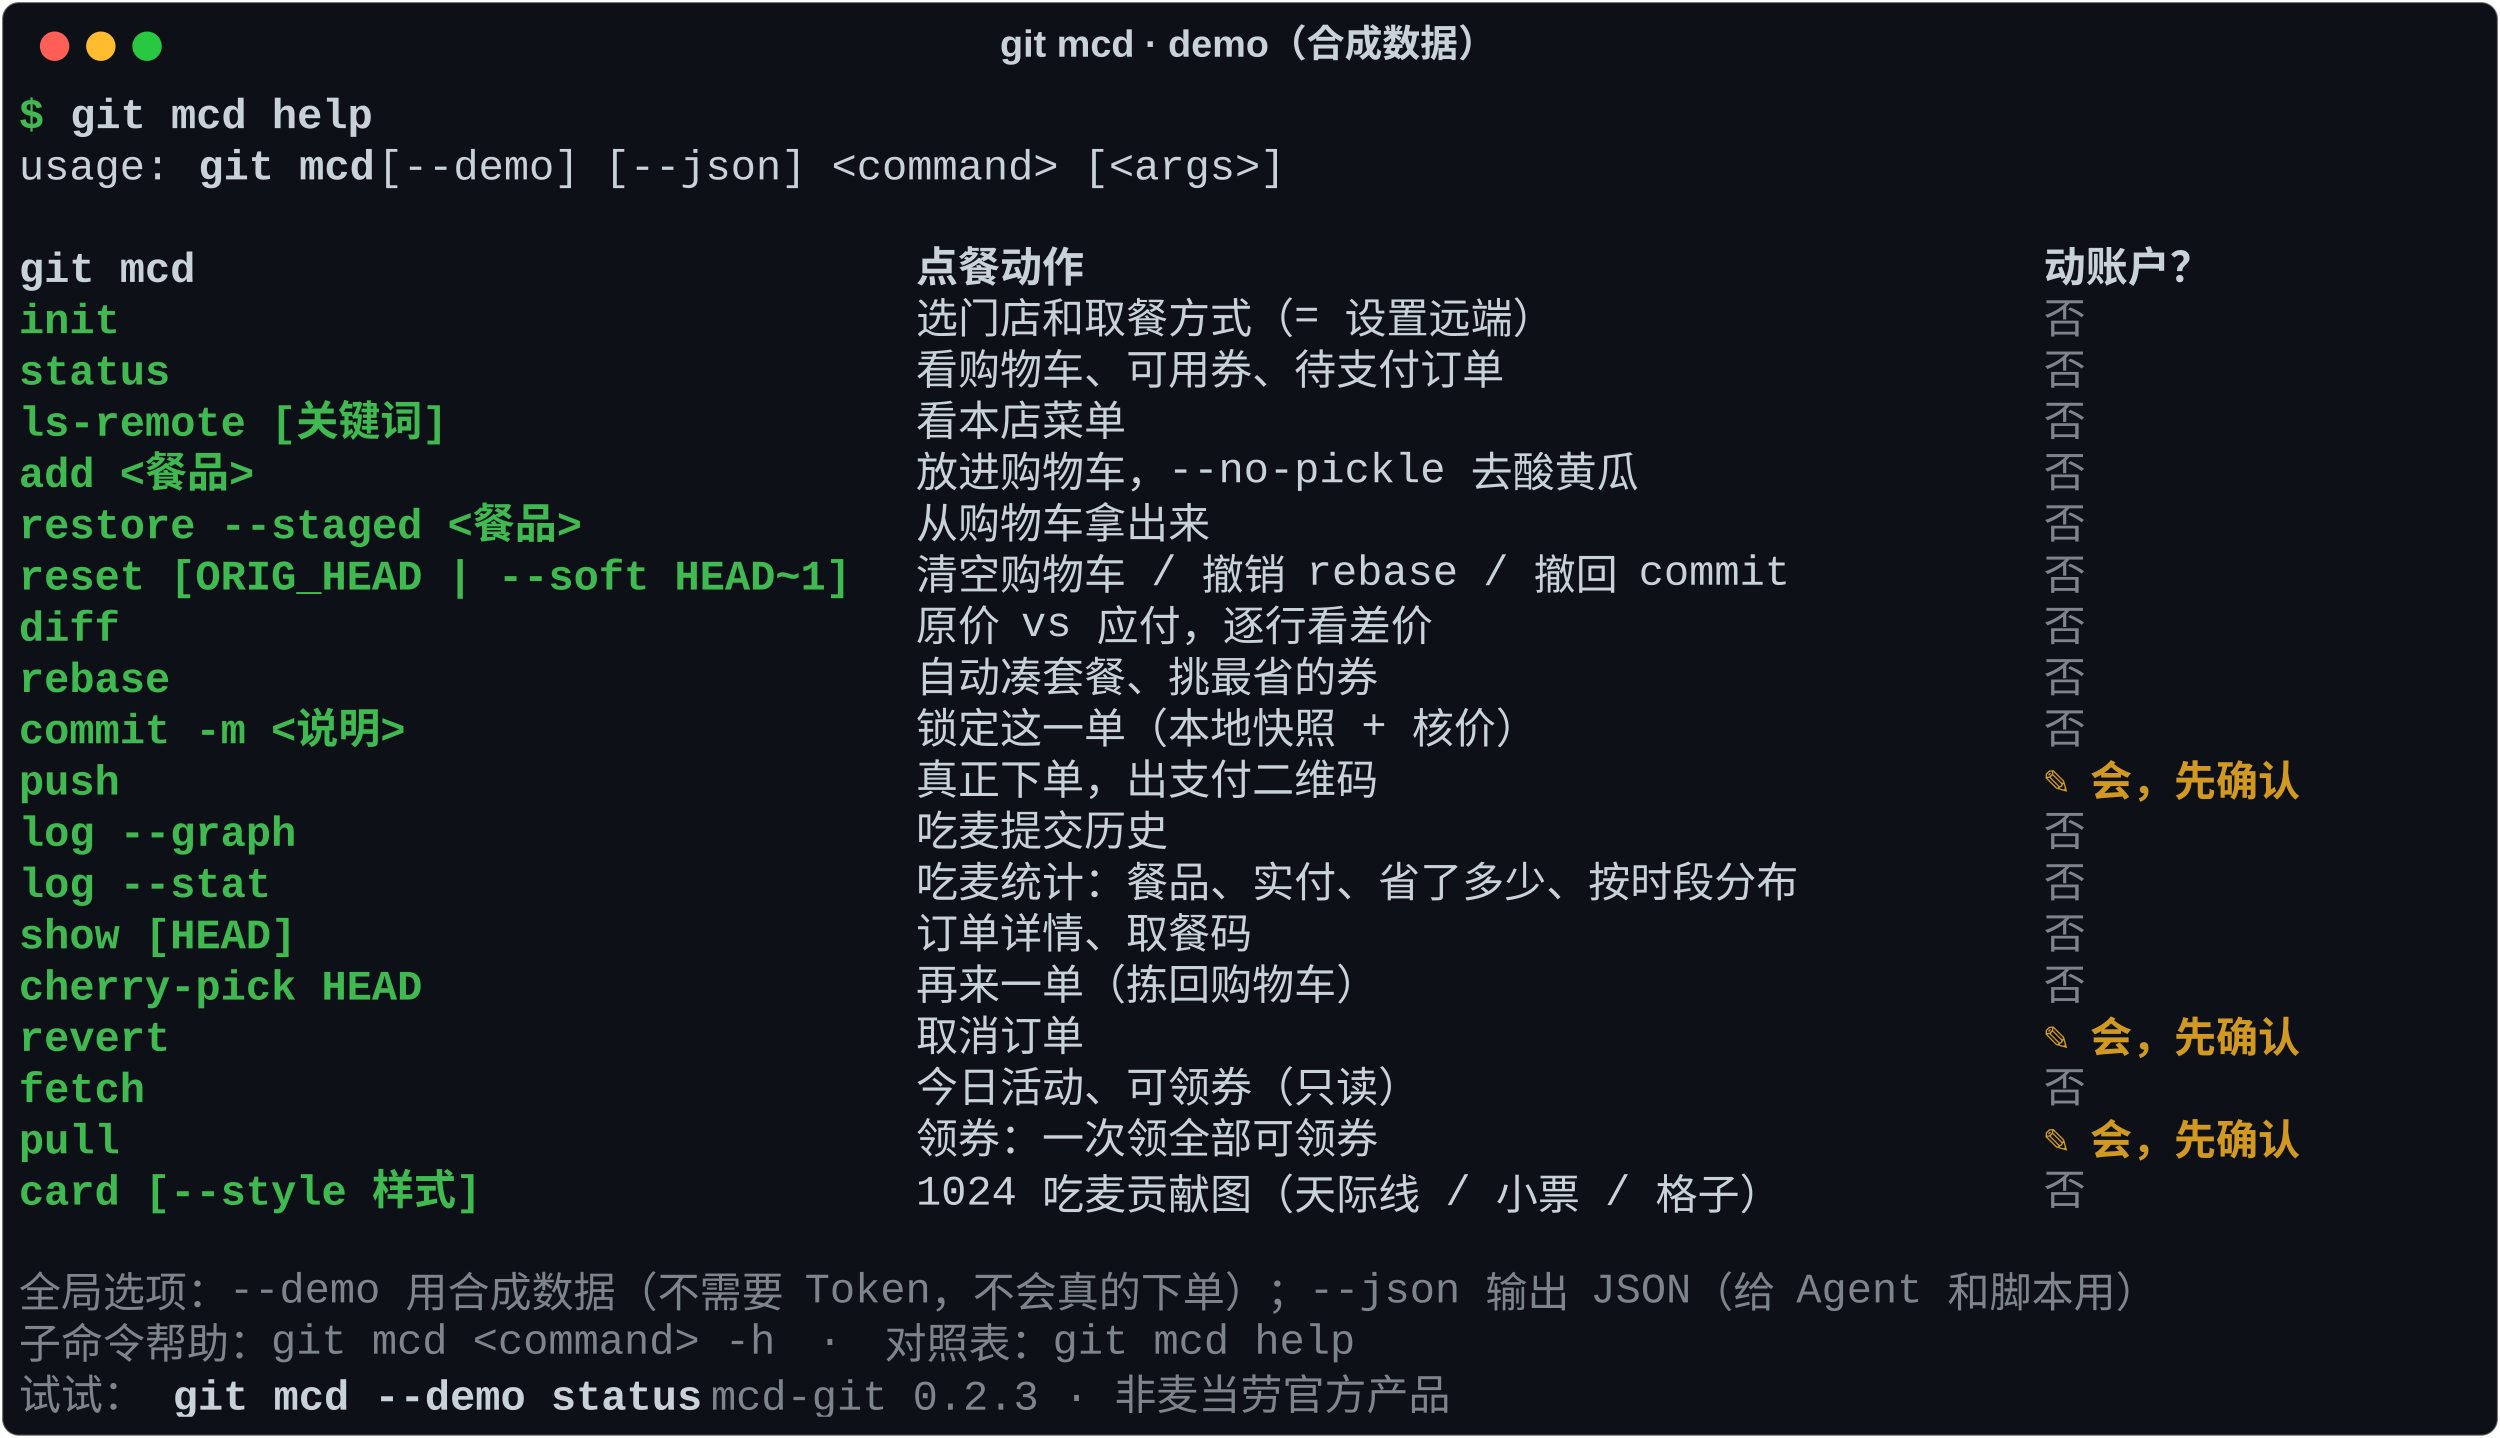
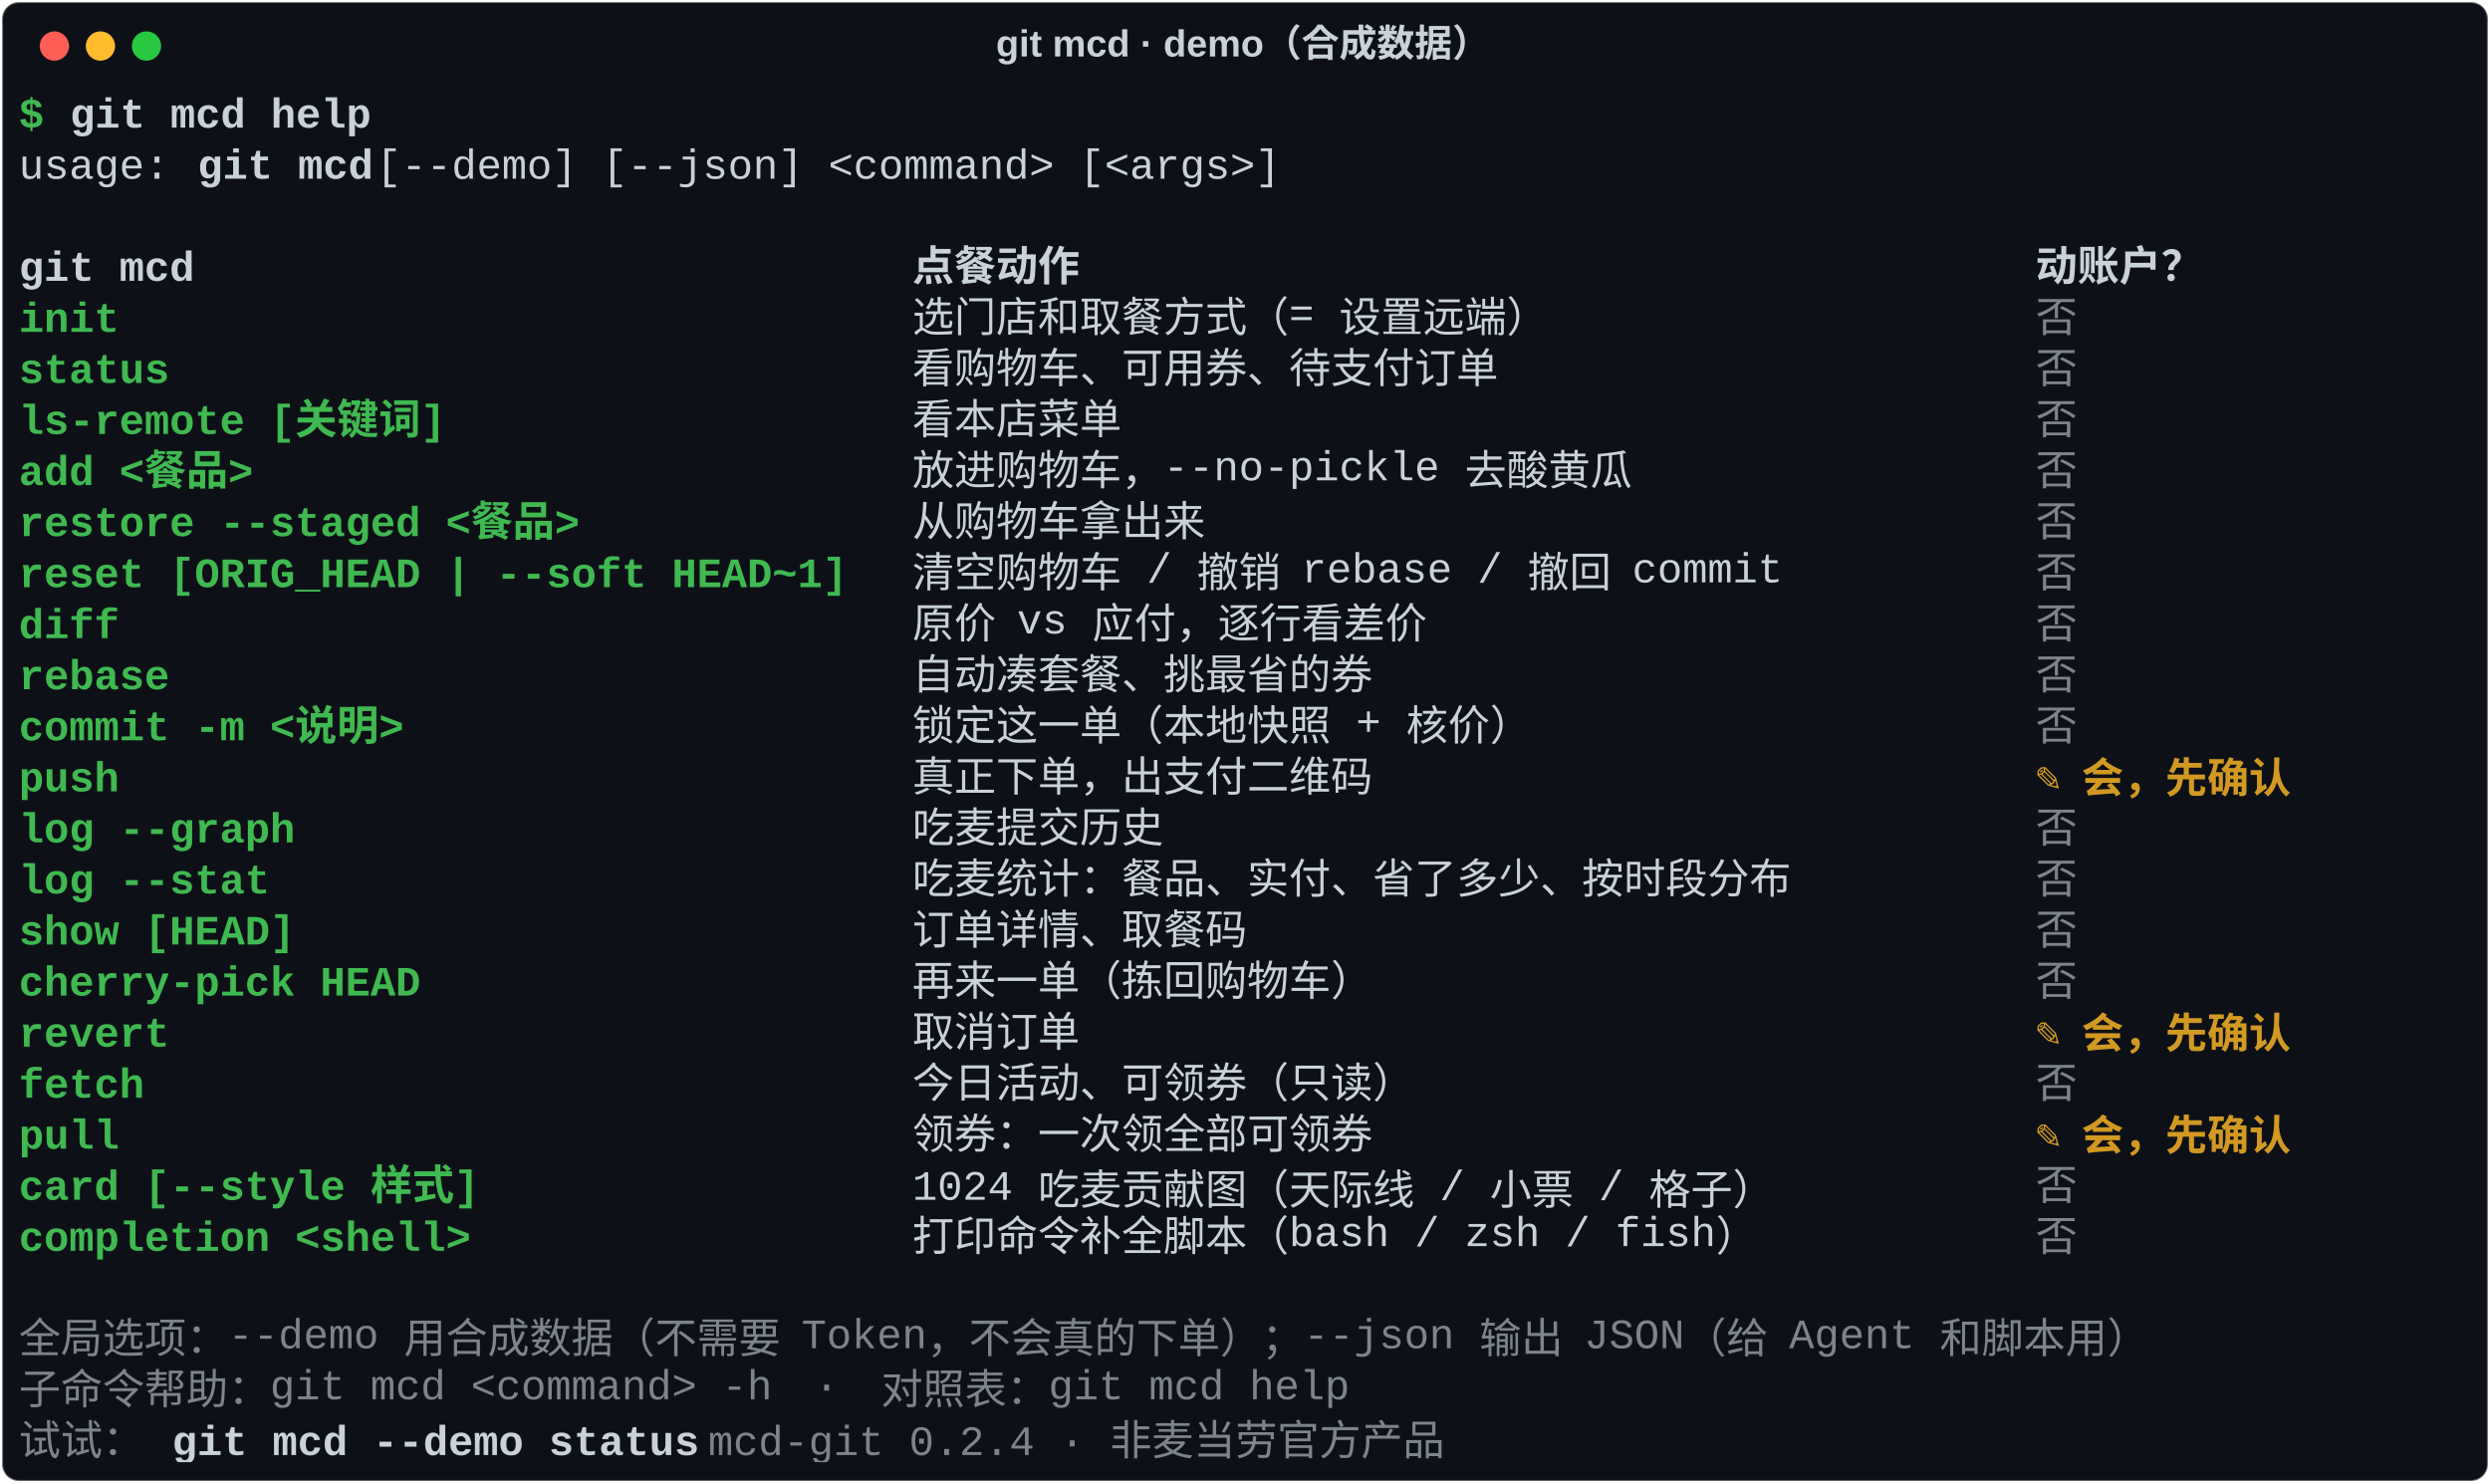
- <svg xmlns="http://www.w3.org/2000/svg" class="rich-terminal" viewBox="0 0 1190 684.4">
+ <svg xmlns="http://www.w3.org/2000/svg" class="rich-terminal" viewBox="0 0 1190 708.8">
  <style>

-     .terminal-913204853-matrix {
+     .terminal-2933842268-matrix {
        font-family: "SFMono-Regular", Menlo, Consolas, "Liberation Mono", "Noto Sans Mono CJK SC", monospace;
        font-size: 20px;
        line-height: 24.4px;
        font-variant-east-asian: full-width;
    }

-     .terminal-913204853-title {
+     .terminal-2933842268-title {
        font-size: 18px;
        font-weight: bold;
        font-family: arial;
    }

-     .terminal-913204853-r1 { fill: #3fb950;font-weight: bold }
- .terminal-913204853-r2 { fill: #c9d1d9;font-weight: bold }
- .terminal-913204853-r3 { fill: #c9d1d9 }
- .terminal-913204853-r4 { fill: #7d848b }
- .terminal-913204853-r5 { fill: #d29922;font-weight: bold }
+     .terminal-2933842268-r1 { fill: #3fb950;font-weight: bold }
+ .terminal-2933842268-r2 { fill: #c9d1d9;font-weight: bold }
+ .terminal-2933842268-r3 { fill: #c9d1d9 }
+ .terminal-2933842268-r4 { fill: #7d848b }
+ .terminal-2933842268-r5 { fill: #d29922;font-weight: bold }
    </style>
  <defs>
-     <clipPath id="terminal-913204853-clip-terminal">
-       <rect x="0" y="0" width="1170.2" height="633.4" />
-     </clipPath>
-     <clipPath id="terminal-913204853-line-0">
+     <clipPath id="terminal-2933842268-clip-terminal">
+       <rect x="0" y="0" width="1170.2" height="657.8" />
+     </clipPath>
+     <clipPath id="terminal-2933842268-line-0">
      <rect x="0" y="1.5" width="1171.2" height="24.65" />
    </clipPath>
-     <clipPath id="terminal-913204853-line-1">
+     <clipPath id="terminal-2933842268-line-1">
      <rect x="0" y="25.9" width="1171.2" height="24.65" />
    </clipPath>
-     <clipPath id="terminal-913204853-line-2">
+     <clipPath id="terminal-2933842268-line-2">
      <rect x="0" y="50.3" width="1171.2" height="24.65" />
    </clipPath>
-     <clipPath id="terminal-913204853-line-3">
+     <clipPath id="terminal-2933842268-line-3">
      <rect x="0" y="74.7" width="1171.2" height="24.65" />
    </clipPath>
-     <clipPath id="terminal-913204853-line-4">
+     <clipPath id="terminal-2933842268-line-4">
      <rect x="0" y="99.1" width="1171.2" height="24.65" />
    </clipPath>
-     <clipPath id="terminal-913204853-line-5">
+     <clipPath id="terminal-2933842268-line-5">
      <rect x="0" y="123.5" width="1171.2" height="24.65" />
    </clipPath>
-     <clipPath id="terminal-913204853-line-6">
+     <clipPath id="terminal-2933842268-line-6">
      <rect x="0" y="147.9" width="1171.2" height="24.65" />
    </clipPath>
-     <clipPath id="terminal-913204853-line-7">
+     <clipPath id="terminal-2933842268-line-7">
      <rect x="0" y="172.3" width="1171.2" height="24.65" />
    </clipPath>
-     <clipPath id="terminal-913204853-line-8">
+     <clipPath id="terminal-2933842268-line-8">
      <rect x="0" y="196.7" width="1171.2" height="24.65" />
    </clipPath>
-     <clipPath id="terminal-913204853-line-9">
+     <clipPath id="terminal-2933842268-line-9">
      <rect x="0" y="221.1" width="1171.2" height="24.65" />
    </clipPath>
-     <clipPath id="terminal-913204853-line-10">
+     <clipPath id="terminal-2933842268-line-10">
      <rect x="0" y="245.5" width="1171.2" height="24.65" />
    </clipPath>
-     <clipPath id="terminal-913204853-line-11">
+     <clipPath id="terminal-2933842268-line-11">
      <rect x="0" y="269.9" width="1171.2" height="24.65" />
    </clipPath>
-     <clipPath id="terminal-913204853-line-12">
+     <clipPath id="terminal-2933842268-line-12">
      <rect x="0" y="294.3" width="1171.2" height="24.65" />
    </clipPath>
-     <clipPath id="terminal-913204853-line-13">
+     <clipPath id="terminal-2933842268-line-13">
      <rect x="0" y="318.7" width="1171.2" height="24.65" />
    </clipPath>
-     <clipPath id="terminal-913204853-line-14">
+     <clipPath id="terminal-2933842268-line-14">
      <rect x="0" y="343.1" width="1171.2" height="24.65" />
    </clipPath>
-     <clipPath id="terminal-913204853-line-15">
+     <clipPath id="terminal-2933842268-line-15">
      <rect x="0" y="367.5" width="1171.2" height="24.65" />
    </clipPath>
-     <clipPath id="terminal-913204853-line-16">
+     <clipPath id="terminal-2933842268-line-16">
      <rect x="0" y="391.9" width="1171.2" height="24.65" />
    </clipPath>
-     <clipPath id="terminal-913204853-line-17">
+     <clipPath id="terminal-2933842268-line-17">
      <rect x="0" y="416.3" width="1171.2" height="24.65" />
    </clipPath>
-     <clipPath id="terminal-913204853-line-18">
+     <clipPath id="terminal-2933842268-line-18">
      <rect x="0" y="440.7" width="1171.2" height="24.65" />
    </clipPath>
-     <clipPath id="terminal-913204853-line-19">
+     <clipPath id="terminal-2933842268-line-19">
      <rect x="0" y="465.1" width="1171.2" height="24.65" />
    </clipPath>
-     <clipPath id="terminal-913204853-line-20">
+     <clipPath id="terminal-2933842268-line-20">
      <rect x="0" y="489.5" width="1171.2" height="24.65" />
    </clipPath>
-     <clipPath id="terminal-913204853-line-21">
+     <clipPath id="terminal-2933842268-line-21">
      <rect x="0" y="513.9" width="1171.2" height="24.65" />
    </clipPath>
-     <clipPath id="terminal-913204853-line-22">
+     <clipPath id="terminal-2933842268-line-22">
      <rect x="0" y="538.3" width="1171.2" height="24.65" />
    </clipPath>
-     <clipPath id="terminal-913204853-line-23">
+     <clipPath id="terminal-2933842268-line-23">
      <rect x="0" y="562.7" width="1171.2" height="24.65" />
    </clipPath>
-     <clipPath id="terminal-913204853-line-24">
+     <clipPath id="terminal-2933842268-line-24">
      <rect x="0" y="587.1" width="1171.2" height="24.65" />
    </clipPath>
+     <clipPath id="terminal-2933842268-line-25">
+       <rect x="0" y="611.5" width="1171.2" height="24.65" />
+     </clipPath>
  </defs>
-   <rect fill="#0d1117" stroke="rgba(255,255,255,0.35)" stroke-width="1" x="1" y="1" width="1188" height="682.4" rx="8" />
-   <text class="terminal-913204853-title" fill="#c9d1d9" text-anchor="middle" x="594" y="27">git mcd · demo（合成数据）</text>
+   <rect fill="#0d1117" stroke="rgba(255,255,255,0.35)" stroke-width="1" x="1" y="1" width="1188" height="706.8" rx="8" />
+   <text class="terminal-2933842268-title" fill="#c9d1d9" text-anchor="middle" x="594" y="27">git mcd · demo（合成数据）</text>
  <g transform="translate(26,22)">
    <circle cx="0" cy="0" r="7" fill="#ff5f57" />
    <circle cx="22" cy="0" r="7" fill="#febc2e" />
    <circle cx="44" cy="0" r="7" fill="#28c840" />
  </g>
-   <g transform="translate(9, 41)" clip-path="url(#terminal-913204853-clip-terminal)">
-     <g class="terminal-913204853-matrix">
-       <text class="terminal-913204853-r1" x="0" y="20" textLength="24.4" clip-path="url(#terminal-913204853-line-0)">$ </text>
-       <text class="terminal-913204853-r2" x="24.4" y="20" textLength="146.4" clip-path="url(#terminal-913204853-line-0)">git mcd help</text>
-       <text class="terminal-913204853-r3" x="1171.2" y="20" textLength="12.2" clip-path="url(#terminal-913204853-line-0)">
- </text>
-       <text class="terminal-913204853-r3" x="0" y="44.4" textLength="85.4" clip-path="url(#terminal-913204853-line-1)">usage: </text>
-       <text class="terminal-913204853-r2" x="85.4" y="44.4" textLength="85.4" clip-path="url(#terminal-913204853-line-1)">git mcd</text>
-       <text class="terminal-913204853-r3" x="170.8" y="44.4" textLength="451.4" clip-path="url(#terminal-913204853-line-1)"> [--demo] [--json] &lt;command&gt; [&lt;args&gt;]</text>
-       <text class="terminal-913204853-r3" x="1171.2" y="44.4" textLength="12.2" clip-path="url(#terminal-913204853-line-1)">
- </text>
-       <text class="terminal-913204853-r3" x="1171.2" y="68.8" textLength="12.2" clip-path="url(#terminal-913204853-line-2)">
- </text>
-       <text class="terminal-913204853-r2" x="0" y="93.2" textLength="402.6" clip-path="url(#terminal-913204853-line-3)">git mcd                          </text>
-       <text class="terminal-913204853-r2" x="427" y="93.2" textLength="512.4" clip-path="url(#terminal-913204853-line-3)">点餐动作                                  </text>
-       <text class="terminal-913204853-r2" x="963.8" y="93.2" textLength="146.4" clip-path="url(#terminal-913204853-line-3)">动账户？    </text>
-       <text class="terminal-913204853-r3" x="1171.2" y="93.2" textLength="12.2" clip-path="url(#terminal-913204853-line-3)">
- </text>
-       <text class="terminal-913204853-r1" x="0" y="117.6" textLength="402.6" clip-path="url(#terminal-913204853-line-4)">init                             </text>
-       <text class="terminal-913204853-r3" x="427" y="117.6" textLength="512.4" clip-path="url(#terminal-913204853-line-4)">选门店和取餐方式（= 设置远端）            </text>
-       <text class="terminal-913204853-r4" x="963.8" y="117.6" textLength="146.4" clip-path="url(#terminal-913204853-line-4)">否          </text>
-       <text class="terminal-913204853-r3" x="1171.2" y="117.6" textLength="12.2" clip-path="url(#terminal-913204853-line-4)">
- </text>
-       <text class="terminal-913204853-r1" x="0" y="142" textLength="402.6" clip-path="url(#terminal-913204853-line-5)">status                           </text>
-       <text class="terminal-913204853-r3" x="427" y="142" textLength="512.4" clip-path="url(#terminal-913204853-line-5)">看购物车、可用券、待支付订单              </text>
-       <text class="terminal-913204853-r4" x="963.8" y="142" textLength="146.4" clip-path="url(#terminal-913204853-line-5)">否          </text>
-       <text class="terminal-913204853-r3" x="1171.2" y="142" textLength="12.2" clip-path="url(#terminal-913204853-line-5)">
- </text>
-       <text class="terminal-913204853-r1" x="0" y="166.4" textLength="402.6" clip-path="url(#terminal-913204853-line-6)">ls-remote [关键词]               </text>
-       <text class="terminal-913204853-r3" x="427" y="166.4" textLength="512.4" clip-path="url(#terminal-913204853-line-6)">看本店菜单                                </text>
-       <text class="terminal-913204853-r4" x="963.8" y="166.4" textLength="146.4" clip-path="url(#terminal-913204853-line-6)">否          </text>
-       <text class="terminal-913204853-r3" x="1171.2" y="166.4" textLength="12.2" clip-path="url(#terminal-913204853-line-6)">
- </text>
-       <text class="terminal-913204853-r1" x="0" y="190.8" textLength="402.6" clip-path="url(#terminal-913204853-line-7)">add &lt;餐品&gt;                       </text>
-       <text class="terminal-913204853-r3" x="427" y="190.8" textLength="512.4" clip-path="url(#terminal-913204853-line-7)">放进购物车，--no-pickle 去酸黄瓜          </text>
-       <text class="terminal-913204853-r4" x="963.8" y="190.8" textLength="146.4" clip-path="url(#terminal-913204853-line-7)">否          </text>
-       <text class="terminal-913204853-r3" x="1171.2" y="190.8" textLength="12.2" clip-path="url(#terminal-913204853-line-7)">
- </text>
-       <text class="terminal-913204853-r1" x="0" y="215.2" textLength="402.6" clip-path="url(#terminal-913204853-line-8)">restore --staged &lt;餐品&gt;          </text>
-       <text class="terminal-913204853-r3" x="427" y="215.2" textLength="512.4" clip-path="url(#terminal-913204853-line-8)">从购物车拿出来                            </text>
-       <text class="terminal-913204853-r4" x="963.8" y="215.2" textLength="146.4" clip-path="url(#terminal-913204853-line-8)">否          </text>
-       <text class="terminal-913204853-r3" x="1171.2" y="215.2" textLength="12.2" clip-path="url(#terminal-913204853-line-8)">
- </text>
-       <text class="terminal-913204853-r1" x="0" y="239.6" textLength="402.6" clip-path="url(#terminal-913204853-line-9)">reset [ORIG_HEAD | --soft HEAD~1]</text>
-       <text class="terminal-913204853-r3" x="427" y="239.6" textLength="512.4" clip-path="url(#terminal-913204853-line-9)">清空购物车 / 撤销 rebase / 撤回 commit    </text>
-       <text class="terminal-913204853-r4" x="963.8" y="239.6" textLength="146.4" clip-path="url(#terminal-913204853-line-9)">否          </text>
-       <text class="terminal-913204853-r3" x="1171.2" y="239.6" textLength="12.2" clip-path="url(#terminal-913204853-line-9)">
- </text>
-       <text class="terminal-913204853-r1" x="0" y="264" textLength="402.6" clip-path="url(#terminal-913204853-line-10)">diff                             </text>
-       <text class="terminal-913204853-r3" x="427" y="264" textLength="512.4" clip-path="url(#terminal-913204853-line-10)">原价 vs 应付，逐行看差价                  </text>
-       <text class="terminal-913204853-r4" x="963.8" y="264" textLength="146.4" clip-path="url(#terminal-913204853-line-10)">否          </text>
-       <text class="terminal-913204853-r3" x="1171.2" y="264" textLength="12.2" clip-path="url(#terminal-913204853-line-10)">
- </text>
-       <text class="terminal-913204853-r1" x="0" y="288.4" textLength="402.6" clip-path="url(#terminal-913204853-line-11)">rebase                           </text>
-       <text class="terminal-913204853-r3" x="427" y="288.4" textLength="512.4" clip-path="url(#terminal-913204853-line-11)">自动凑套餐、挑最省的券                    </text>
-       <text class="terminal-913204853-r4" x="963.8" y="288.4" textLength="146.4" clip-path="url(#terminal-913204853-line-11)">否          </text>
-       <text class="terminal-913204853-r3" x="1171.2" y="288.4" textLength="12.2" clip-path="url(#terminal-913204853-line-11)">
- </text>
-       <text class="terminal-913204853-r1" x="0" y="312.8" textLength="402.6" clip-path="url(#terminal-913204853-line-12)">commit -m &lt;说明&gt;                 </text>
-       <text class="terminal-913204853-r3" x="427" y="312.8" textLength="512.4" clip-path="url(#terminal-913204853-line-12)">锁定这一单（本地快照 + 核价）             </text>
-       <text class="terminal-913204853-r4" x="963.8" y="312.8" textLength="146.4" clip-path="url(#terminal-913204853-line-12)">否          </text>
-       <text class="terminal-913204853-r3" x="1171.2" y="312.8" textLength="12.2" clip-path="url(#terminal-913204853-line-12)">
- </text>
-       <text class="terminal-913204853-r1" x="0" y="337.2" textLength="402.6" clip-path="url(#terminal-913204853-line-13)">push                             </text>
-       <text class="terminal-913204853-r3" x="427" y="337.2" textLength="512.4" clip-path="url(#terminal-913204853-line-13)">真正下单，出支付二维码                    </text>
-       <text class="terminal-913204853-r5" x="963.8" y="337.2" textLength="146.4" clip-path="url(#terminal-913204853-line-13)">✎ 会，先确认</text>
-       <text class="terminal-913204853-r3" x="1171.2" y="337.2" textLength="12.2" clip-path="url(#terminal-913204853-line-13)">
- </text>
-       <text class="terminal-913204853-r1" x="0" y="361.6" textLength="402.6" clip-path="url(#terminal-913204853-line-14)">log --graph                      </text>
-       <text class="terminal-913204853-r3" x="427" y="361.6" textLength="512.4" clip-path="url(#terminal-913204853-line-14)">吃麦提交历史                              </text>
-       <text class="terminal-913204853-r4" x="963.8" y="361.6" textLength="146.4" clip-path="url(#terminal-913204853-line-14)">否          </text>
-       <text class="terminal-913204853-r3" x="1171.2" y="361.6" textLength="12.2" clip-path="url(#terminal-913204853-line-14)">
- </text>
-       <text class="terminal-913204853-r1" x="0" y="386" textLength="402.6" clip-path="url(#terminal-913204853-line-15)">log --stat                       </text>
-       <text class="terminal-913204853-r3" x="427" y="386" textLength="512.4" clip-path="url(#terminal-913204853-line-15)">吃麦统计：餐品、实付、省了多少、按时段分布</text>
-       <text class="terminal-913204853-r4" x="963.8" y="386" textLength="146.4" clip-path="url(#terminal-913204853-line-15)">否          </text>
-       <text class="terminal-913204853-r3" x="1171.2" y="386" textLength="12.2" clip-path="url(#terminal-913204853-line-15)">
- </text>
-       <text class="terminal-913204853-r1" x="0" y="410.4" textLength="402.6" clip-path="url(#terminal-913204853-line-16)">show [HEAD]                      </text>
-       <text class="terminal-913204853-r3" x="427" y="410.4" textLength="512.4" clip-path="url(#terminal-913204853-line-16)">订单详情、取餐码                          </text>
-       <text class="terminal-913204853-r4" x="963.8" y="410.4" textLength="146.4" clip-path="url(#terminal-913204853-line-16)">否          </text>
-       <text class="terminal-913204853-r3" x="1171.2" y="410.4" textLength="12.2" clip-path="url(#terminal-913204853-line-16)">
- </text>
-       <text class="terminal-913204853-r1" x="0" y="434.8" textLength="402.6" clip-path="url(#terminal-913204853-line-17)">cherry-pick HEAD                 </text>
-       <text class="terminal-913204853-r3" x="427" y="434.8" textLength="512.4" clip-path="url(#terminal-913204853-line-17)">再来一单（拣回购物车）                    </text>
-       <text class="terminal-913204853-r4" x="963.8" y="434.8" textLength="146.4" clip-path="url(#terminal-913204853-line-17)">否          </text>
-       <text class="terminal-913204853-r3" x="1171.2" y="434.8" textLength="12.2" clip-path="url(#terminal-913204853-line-17)">
- </text>
-       <text class="terminal-913204853-r1" x="0" y="459.2" textLength="402.6" clip-path="url(#terminal-913204853-line-18)">revert                           </text>
-       <text class="terminal-913204853-r3" x="427" y="459.2" textLength="512.4" clip-path="url(#terminal-913204853-line-18)">取消订单                                  </text>
-       <text class="terminal-913204853-r5" x="963.8" y="459.2" textLength="146.4" clip-path="url(#terminal-913204853-line-18)">✎ 会，先确认</text>
-       <text class="terminal-913204853-r3" x="1171.2" y="459.2" textLength="12.2" clip-path="url(#terminal-913204853-line-18)">
- </text>
-       <text class="terminal-913204853-r1" x="0" y="483.6" textLength="402.6" clip-path="url(#terminal-913204853-line-19)">fetch                            </text>
-       <text class="terminal-913204853-r3" x="427" y="483.6" textLength="512.4" clip-path="url(#terminal-913204853-line-19)">今日活动、可领券（只读）                  </text>
-       <text class="terminal-913204853-r4" x="963.8" y="483.6" textLength="146.4" clip-path="url(#terminal-913204853-line-19)">否          </text>
-       <text class="terminal-913204853-r3" x="1171.2" y="483.6" textLength="12.2" clip-path="url(#terminal-913204853-line-19)">
- </text>
-       <text class="terminal-913204853-r1" x="0" y="508" textLength="402.6" clip-path="url(#terminal-913204853-line-20)">pull                             </text>
-       <text class="terminal-913204853-r3" x="427" y="508" textLength="512.4" clip-path="url(#terminal-913204853-line-20)">领券：一次领全部可领券                    </text>
-       <text class="terminal-913204853-r5" x="963.8" y="508" textLength="146.4" clip-path="url(#terminal-913204853-line-20)">✎ 会，先确认</text>
-       <text class="terminal-913204853-r3" x="1171.2" y="508" textLength="12.2" clip-path="url(#terminal-913204853-line-20)">
- </text>
-       <text class="terminal-913204853-r1" x="0" y="532.4" textLength="402.6" clip-path="url(#terminal-913204853-line-21)">card [--style 样式]              </text>
-       <text class="terminal-913204853-r3" x="427" y="532.4" textLength="512.4" clip-path="url(#terminal-913204853-line-21)">1024 吃麦贡献图（天际线 / 小票 / 格子）   </text>
-       <text class="terminal-913204853-r4" x="963.8" y="532.4" textLength="146.4" clip-path="url(#terminal-913204853-line-21)">否          </text>
-       <text class="terminal-913204853-r3" x="1171.2" y="532.4" textLength="12.2" clip-path="url(#terminal-913204853-line-21)">
- </text>
-       <text class="terminal-913204853-r3" x="1171.2" y="556.8" textLength="12.2" clip-path="url(#terminal-913204853-line-22)">
- </text>
-       <text class="terminal-913204853-r4" x="0" y="581.2" textLength="1171.2" clip-path="url(#terminal-913204853-line-23)">全局选项：--demo 用合成数据（不需要 Token，不会真的下单）；--json 输出 JSON（给 Agent 和脚本用）</text>
-       <text class="terminal-913204853-r3" x="1171.2" y="581.2" textLength="12.2" clip-path="url(#terminal-913204853-line-23)">
- </text>
-       <text class="terminal-913204853-r4" x="0" y="605.6" textLength="695.4" clip-path="url(#terminal-913204853-line-24)">子命令帮助：git mcd &lt;command&gt; -h　·　对照表：git mcd help</text>
-       <text class="terminal-913204853-r3" x="1171.2" y="605.6" textLength="12.2" clip-path="url(#terminal-913204853-line-24)">
- </text>
-       <text class="terminal-913204853-r4" x="0" y="630" textLength="73.2" clip-path="url(#terminal-913204853-line-25)">试试：</text>
-       <text class="terminal-913204853-r2" x="73.2" y="630" textLength="256.2" clip-path="url(#terminal-913204853-line-25)">git mcd --demo status</text>
-       <text class="terminal-913204853-r4" x="329.4" y="630" textLength="439.2" clip-path="url(#terminal-913204853-line-25)">　　mcd-git 0.2.3 · 非麦当劳官方产品</text>
-       <text class="terminal-913204853-r3" x="1171.2" y="630" textLength="12.2" clip-path="url(#terminal-913204853-line-25)">
+   <g transform="translate(9, 41)" clip-path="url(#terminal-2933842268-clip-terminal)">
+     <g class="terminal-2933842268-matrix">
+       <text class="terminal-2933842268-r1" x="0" y="20" textLength="24.4" clip-path="url(#terminal-2933842268-line-0)">$ </text>
+       <text class="terminal-2933842268-r2" x="24.4" y="20" textLength="146.4" clip-path="url(#terminal-2933842268-line-0)">git mcd help</text>
+       <text class="terminal-2933842268-r3" x="1171.2" y="20" textLength="12.2" clip-path="url(#terminal-2933842268-line-0)">
+ </text>
+       <text class="terminal-2933842268-r3" x="0" y="44.4" textLength="85.4" clip-path="url(#terminal-2933842268-line-1)">usage: </text>
+       <text class="terminal-2933842268-r2" x="85.4" y="44.4" textLength="85.4" clip-path="url(#terminal-2933842268-line-1)">git mcd</text>
+       <text class="terminal-2933842268-r3" x="170.8" y="44.4" textLength="451.4" clip-path="url(#terminal-2933842268-line-1)"> [--demo] [--json] &lt;command&gt; [&lt;args&gt;]</text>
+       <text class="terminal-2933842268-r3" x="1171.2" y="44.4" textLength="12.2" clip-path="url(#terminal-2933842268-line-1)">
+ </text>
+       <text class="terminal-2933842268-r3" x="1171.2" y="68.8" textLength="12.2" clip-path="url(#terminal-2933842268-line-2)">
+ </text>
+       <text class="terminal-2933842268-r2" x="0" y="93.2" textLength="402.6" clip-path="url(#terminal-2933842268-line-3)">git mcd                          </text>
+       <text class="terminal-2933842268-r2" x="427" y="93.2" textLength="512.4" clip-path="url(#terminal-2933842268-line-3)">点餐动作                                  </text>
+       <text class="terminal-2933842268-r2" x="963.8" y="93.2" textLength="146.4" clip-path="url(#terminal-2933842268-line-3)">动账户？    </text>
+       <text class="terminal-2933842268-r3" x="1171.2" y="93.2" textLength="12.2" clip-path="url(#terminal-2933842268-line-3)">
+ </text>
+       <text class="terminal-2933842268-r1" x="0" y="117.6" textLength="402.6" clip-path="url(#terminal-2933842268-line-4)">init                             </text>
+       <text class="terminal-2933842268-r3" x="427" y="117.6" textLength="512.4" clip-path="url(#terminal-2933842268-line-4)">选门店和取餐方式（= 设置远端）            </text>
+       <text class="terminal-2933842268-r4" x="963.8" y="117.6" textLength="146.4" clip-path="url(#terminal-2933842268-line-4)">否          </text>
+       <text class="terminal-2933842268-r3" x="1171.2" y="117.6" textLength="12.2" clip-path="url(#terminal-2933842268-line-4)">
+ </text>
+       <text class="terminal-2933842268-r1" x="0" y="142" textLength="402.6" clip-path="url(#terminal-2933842268-line-5)">status                           </text>
+       <text class="terminal-2933842268-r3" x="427" y="142" textLength="512.4" clip-path="url(#terminal-2933842268-line-5)">看购物车、可用券、待支付订单              </text>
+       <text class="terminal-2933842268-r4" x="963.8" y="142" textLength="146.4" clip-path="url(#terminal-2933842268-line-5)">否          </text>
+       <text class="terminal-2933842268-r3" x="1171.2" y="142" textLength="12.2" clip-path="url(#terminal-2933842268-line-5)">
+ </text>
+       <text class="terminal-2933842268-r1" x="0" y="166.4" textLength="402.6" clip-path="url(#terminal-2933842268-line-6)">ls-remote [关键词]               </text>
+       <text class="terminal-2933842268-r3" x="427" y="166.4" textLength="512.4" clip-path="url(#terminal-2933842268-line-6)">看本店菜单                                </text>
+       <text class="terminal-2933842268-r4" x="963.8" y="166.4" textLength="146.4" clip-path="url(#terminal-2933842268-line-6)">否          </text>
+       <text class="terminal-2933842268-r3" x="1171.2" y="166.4" textLength="12.2" clip-path="url(#terminal-2933842268-line-6)">
+ </text>
+       <text class="terminal-2933842268-r1" x="0" y="190.8" textLength="402.6" clip-path="url(#terminal-2933842268-line-7)">add &lt;餐品&gt;                       </text>
+       <text class="terminal-2933842268-r3" x="427" y="190.8" textLength="512.4" clip-path="url(#terminal-2933842268-line-7)">放进购物车，--no-pickle 去酸黄瓜          </text>
+       <text class="terminal-2933842268-r4" x="963.8" y="190.8" textLength="146.4" clip-path="url(#terminal-2933842268-line-7)">否          </text>
+       <text class="terminal-2933842268-r3" x="1171.2" y="190.8" textLength="12.2" clip-path="url(#terminal-2933842268-line-7)">
+ </text>
+       <text class="terminal-2933842268-r1" x="0" y="215.2" textLength="402.6" clip-path="url(#terminal-2933842268-line-8)">restore --staged &lt;餐品&gt;          </text>
+       <text class="terminal-2933842268-r3" x="427" y="215.2" textLength="512.4" clip-path="url(#terminal-2933842268-line-8)">从购物车拿出来                            </text>
+       <text class="terminal-2933842268-r4" x="963.8" y="215.2" textLength="146.4" clip-path="url(#terminal-2933842268-line-8)">否          </text>
+       <text class="terminal-2933842268-r3" x="1171.2" y="215.2" textLength="12.2" clip-path="url(#terminal-2933842268-line-8)">
+ </text>
+       <text class="terminal-2933842268-r1" x="0" y="239.6" textLength="402.6" clip-path="url(#terminal-2933842268-line-9)">reset [ORIG_HEAD | --soft HEAD~1]</text>
+       <text class="terminal-2933842268-r3" x="427" y="239.6" textLength="512.4" clip-path="url(#terminal-2933842268-line-9)">清空购物车 / 撤销 rebase / 撤回 commit    </text>
+       <text class="terminal-2933842268-r4" x="963.8" y="239.6" textLength="146.4" clip-path="url(#terminal-2933842268-line-9)">否          </text>
+       <text class="terminal-2933842268-r3" x="1171.2" y="239.6" textLength="12.2" clip-path="url(#terminal-2933842268-line-9)">
+ </text>
+       <text class="terminal-2933842268-r1" x="0" y="264" textLength="402.6" clip-path="url(#terminal-2933842268-line-10)">diff                             </text>
+       <text class="terminal-2933842268-r3" x="427" y="264" textLength="512.4" clip-path="url(#terminal-2933842268-line-10)">原价 vs 应付，逐行看差价                  </text>
+       <text class="terminal-2933842268-r4" x="963.8" y="264" textLength="146.4" clip-path="url(#terminal-2933842268-line-10)">否          </text>
+       <text class="terminal-2933842268-r3" x="1171.2" y="264" textLength="12.2" clip-path="url(#terminal-2933842268-line-10)">
+ </text>
+       <text class="terminal-2933842268-r1" x="0" y="288.4" textLength="402.6" clip-path="url(#terminal-2933842268-line-11)">rebase                           </text>
+       <text class="terminal-2933842268-r3" x="427" y="288.4" textLength="512.4" clip-path="url(#terminal-2933842268-line-11)">自动凑套餐、挑最省的券                    </text>
+       <text class="terminal-2933842268-r4" x="963.8" y="288.4" textLength="146.4" clip-path="url(#terminal-2933842268-line-11)">否          </text>
+       <text class="terminal-2933842268-r3" x="1171.2" y="288.4" textLength="12.2" clip-path="url(#terminal-2933842268-line-11)">
+ </text>
+       <text class="terminal-2933842268-r1" x="0" y="312.8" textLength="402.6" clip-path="url(#terminal-2933842268-line-12)">commit -m &lt;说明&gt;                 </text>
+       <text class="terminal-2933842268-r3" x="427" y="312.8" textLength="512.4" clip-path="url(#terminal-2933842268-line-12)">锁定这一单（本地快照 + 核价）             </text>
+       <text class="terminal-2933842268-r4" x="963.8" y="312.8" textLength="146.4" clip-path="url(#terminal-2933842268-line-12)">否          </text>
+       <text class="terminal-2933842268-r3" x="1171.2" y="312.8" textLength="12.2" clip-path="url(#terminal-2933842268-line-12)">
+ </text>
+       <text class="terminal-2933842268-r1" x="0" y="337.2" textLength="402.6" clip-path="url(#terminal-2933842268-line-13)">push                             </text>
+       <text class="terminal-2933842268-r3" x="427" y="337.2" textLength="512.4" clip-path="url(#terminal-2933842268-line-13)">真正下单，出支付二维码                    </text>
+       <text class="terminal-2933842268-r5" x="963.8" y="337.2" textLength="146.4" clip-path="url(#terminal-2933842268-line-13)">✎ 会，先确认</text>
+       <text class="terminal-2933842268-r3" x="1171.2" y="337.2" textLength="12.2" clip-path="url(#terminal-2933842268-line-13)">
+ </text>
+       <text class="terminal-2933842268-r1" x="0" y="361.6" textLength="402.6" clip-path="url(#terminal-2933842268-line-14)">log --graph                      </text>
+       <text class="terminal-2933842268-r3" x="427" y="361.6" textLength="512.4" clip-path="url(#terminal-2933842268-line-14)">吃麦提交历史                              </text>
+       <text class="terminal-2933842268-r4" x="963.8" y="361.6" textLength="146.4" clip-path="url(#terminal-2933842268-line-14)">否          </text>
+       <text class="terminal-2933842268-r3" x="1171.2" y="361.6" textLength="12.2" clip-path="url(#terminal-2933842268-line-14)">
+ </text>
+       <text class="terminal-2933842268-r1" x="0" y="386" textLength="402.6" clip-path="url(#terminal-2933842268-line-15)">log --stat                       </text>
+       <text class="terminal-2933842268-r3" x="427" y="386" textLength="512.4" clip-path="url(#terminal-2933842268-line-15)">吃麦统计：餐品、实付、省了多少、按时段分布</text>
+       <text class="terminal-2933842268-r4" x="963.8" y="386" textLength="146.4" clip-path="url(#terminal-2933842268-line-15)">否          </text>
+       <text class="terminal-2933842268-r3" x="1171.2" y="386" textLength="12.2" clip-path="url(#terminal-2933842268-line-15)">
+ </text>
+       <text class="terminal-2933842268-r1" x="0" y="410.4" textLength="402.6" clip-path="url(#terminal-2933842268-line-16)">show [HEAD]                      </text>
+       <text class="terminal-2933842268-r3" x="427" y="410.4" textLength="512.4" clip-path="url(#terminal-2933842268-line-16)">订单详情、取餐码                          </text>
+       <text class="terminal-2933842268-r4" x="963.8" y="410.4" textLength="146.4" clip-path="url(#terminal-2933842268-line-16)">否          </text>
+       <text class="terminal-2933842268-r3" x="1171.2" y="410.4" textLength="12.2" clip-path="url(#terminal-2933842268-line-16)">
+ </text>
+       <text class="terminal-2933842268-r1" x="0" y="434.8" textLength="402.6" clip-path="url(#terminal-2933842268-line-17)">cherry-pick HEAD                 </text>
+       <text class="terminal-2933842268-r3" x="427" y="434.8" textLength="512.4" clip-path="url(#terminal-2933842268-line-17)">再来一单（拣回购物车）                    </text>
+       <text class="terminal-2933842268-r4" x="963.8" y="434.8" textLength="146.4" clip-path="url(#terminal-2933842268-line-17)">否          </text>
+       <text class="terminal-2933842268-r3" x="1171.2" y="434.8" textLength="12.2" clip-path="url(#terminal-2933842268-line-17)">
+ </text>
+       <text class="terminal-2933842268-r1" x="0" y="459.2" textLength="402.6" clip-path="url(#terminal-2933842268-line-18)">revert                           </text>
+       <text class="terminal-2933842268-r3" x="427" y="459.2" textLength="512.4" clip-path="url(#terminal-2933842268-line-18)">取消订单                                  </text>
+       <text class="terminal-2933842268-r5" x="963.8" y="459.2" textLength="146.4" clip-path="url(#terminal-2933842268-line-18)">✎ 会，先确认</text>
+       <text class="terminal-2933842268-r3" x="1171.2" y="459.2" textLength="12.2" clip-path="url(#terminal-2933842268-line-18)">
+ </text>
+       <text class="terminal-2933842268-r1" x="0" y="483.6" textLength="402.6" clip-path="url(#terminal-2933842268-line-19)">fetch                            </text>
+       <text class="terminal-2933842268-r3" x="427" y="483.6" textLength="512.4" clip-path="url(#terminal-2933842268-line-19)">今日活动、可领券（只读）                  </text>
+       <text class="terminal-2933842268-r4" x="963.8" y="483.6" textLength="146.4" clip-path="url(#terminal-2933842268-line-19)">否          </text>
+       <text class="terminal-2933842268-r3" x="1171.2" y="483.6" textLength="12.2" clip-path="url(#terminal-2933842268-line-19)">
+ </text>
+       <text class="terminal-2933842268-r1" x="0" y="508" textLength="402.6" clip-path="url(#terminal-2933842268-line-20)">pull                             </text>
+       <text class="terminal-2933842268-r3" x="427" y="508" textLength="512.4" clip-path="url(#terminal-2933842268-line-20)">领券：一次领全部可领券                    </text>
+       <text class="terminal-2933842268-r5" x="963.8" y="508" textLength="146.4" clip-path="url(#terminal-2933842268-line-20)">✎ 会，先确认</text>
+       <text class="terminal-2933842268-r3" x="1171.2" y="508" textLength="12.2" clip-path="url(#terminal-2933842268-line-20)">
+ </text>
+       <text class="terminal-2933842268-r1" x="0" y="532.4" textLength="402.6" clip-path="url(#terminal-2933842268-line-21)">card [--style 样式]              </text>
+       <text class="terminal-2933842268-r3" x="427" y="532.4" textLength="512.4" clip-path="url(#terminal-2933842268-line-21)">1024 吃麦贡献图（天际线 / 小票 / 格子）   </text>
+       <text class="terminal-2933842268-r4" x="963.8" y="532.4" textLength="146.4" clip-path="url(#terminal-2933842268-line-21)">否          </text>
+       <text class="terminal-2933842268-r3" x="1171.2" y="532.4" textLength="12.2" clip-path="url(#terminal-2933842268-line-21)">
+ </text>
+       <text class="terminal-2933842268-r1" x="0" y="556.8" textLength="402.6" clip-path="url(#terminal-2933842268-line-22)">completion &lt;shell&gt;               </text>
+       <text class="terminal-2933842268-r3" x="427" y="556.8" textLength="512.4" clip-path="url(#terminal-2933842268-line-22)">打印命令补全脚本（bash / zsh / fish）     </text>
+       <text class="terminal-2933842268-r4" x="963.8" y="556.8" textLength="146.4" clip-path="url(#terminal-2933842268-line-22)">否          </text>
+       <text class="terminal-2933842268-r3" x="1171.2" y="556.8" textLength="12.2" clip-path="url(#terminal-2933842268-line-22)">
+ </text>
+       <text class="terminal-2933842268-r3" x="1171.2" y="581.2" textLength="12.2" clip-path="url(#terminal-2933842268-line-23)">
+ </text>
+       <text class="terminal-2933842268-r4" x="0" y="605.6" textLength="1171.2" clip-path="url(#terminal-2933842268-line-24)">全局选项：--demo 用合成数据（不需要 Token，不会真的下单）；--json 输出 JSON（给 Agent 和脚本用）</text>
+       <text class="terminal-2933842268-r3" x="1171.2" y="605.6" textLength="12.2" clip-path="url(#terminal-2933842268-line-24)">
+ </text>
+       <text class="terminal-2933842268-r4" x="0" y="630" textLength="695.4" clip-path="url(#terminal-2933842268-line-25)">子命令帮助：git mcd &lt;command&gt; -h　·　对照表：git mcd help</text>
+       <text class="terminal-2933842268-r3" x="1171.2" y="630" textLength="12.2" clip-path="url(#terminal-2933842268-line-25)">
+ </text>
+       <text class="terminal-2933842268-r4" x="0" y="654.4" textLength="73.2" clip-path="url(#terminal-2933842268-line-26)">试试：</text>
+       <text class="terminal-2933842268-r2" x="73.2" y="654.4" textLength="256.2" clip-path="url(#terminal-2933842268-line-26)">git mcd --demo status</text>
+       <text class="terminal-2933842268-r4" x="329.4" y="654.4" textLength="439.2" clip-path="url(#terminal-2933842268-line-26)">　　mcd-git 0.2.4 · 非麦当劳官方产品</text>
+       <text class="terminal-2933842268-r3" x="1171.2" y="654.4" textLength="12.2" clip-path="url(#terminal-2933842268-line-26)">
</text>
    </g>
  </g>
</svg>
